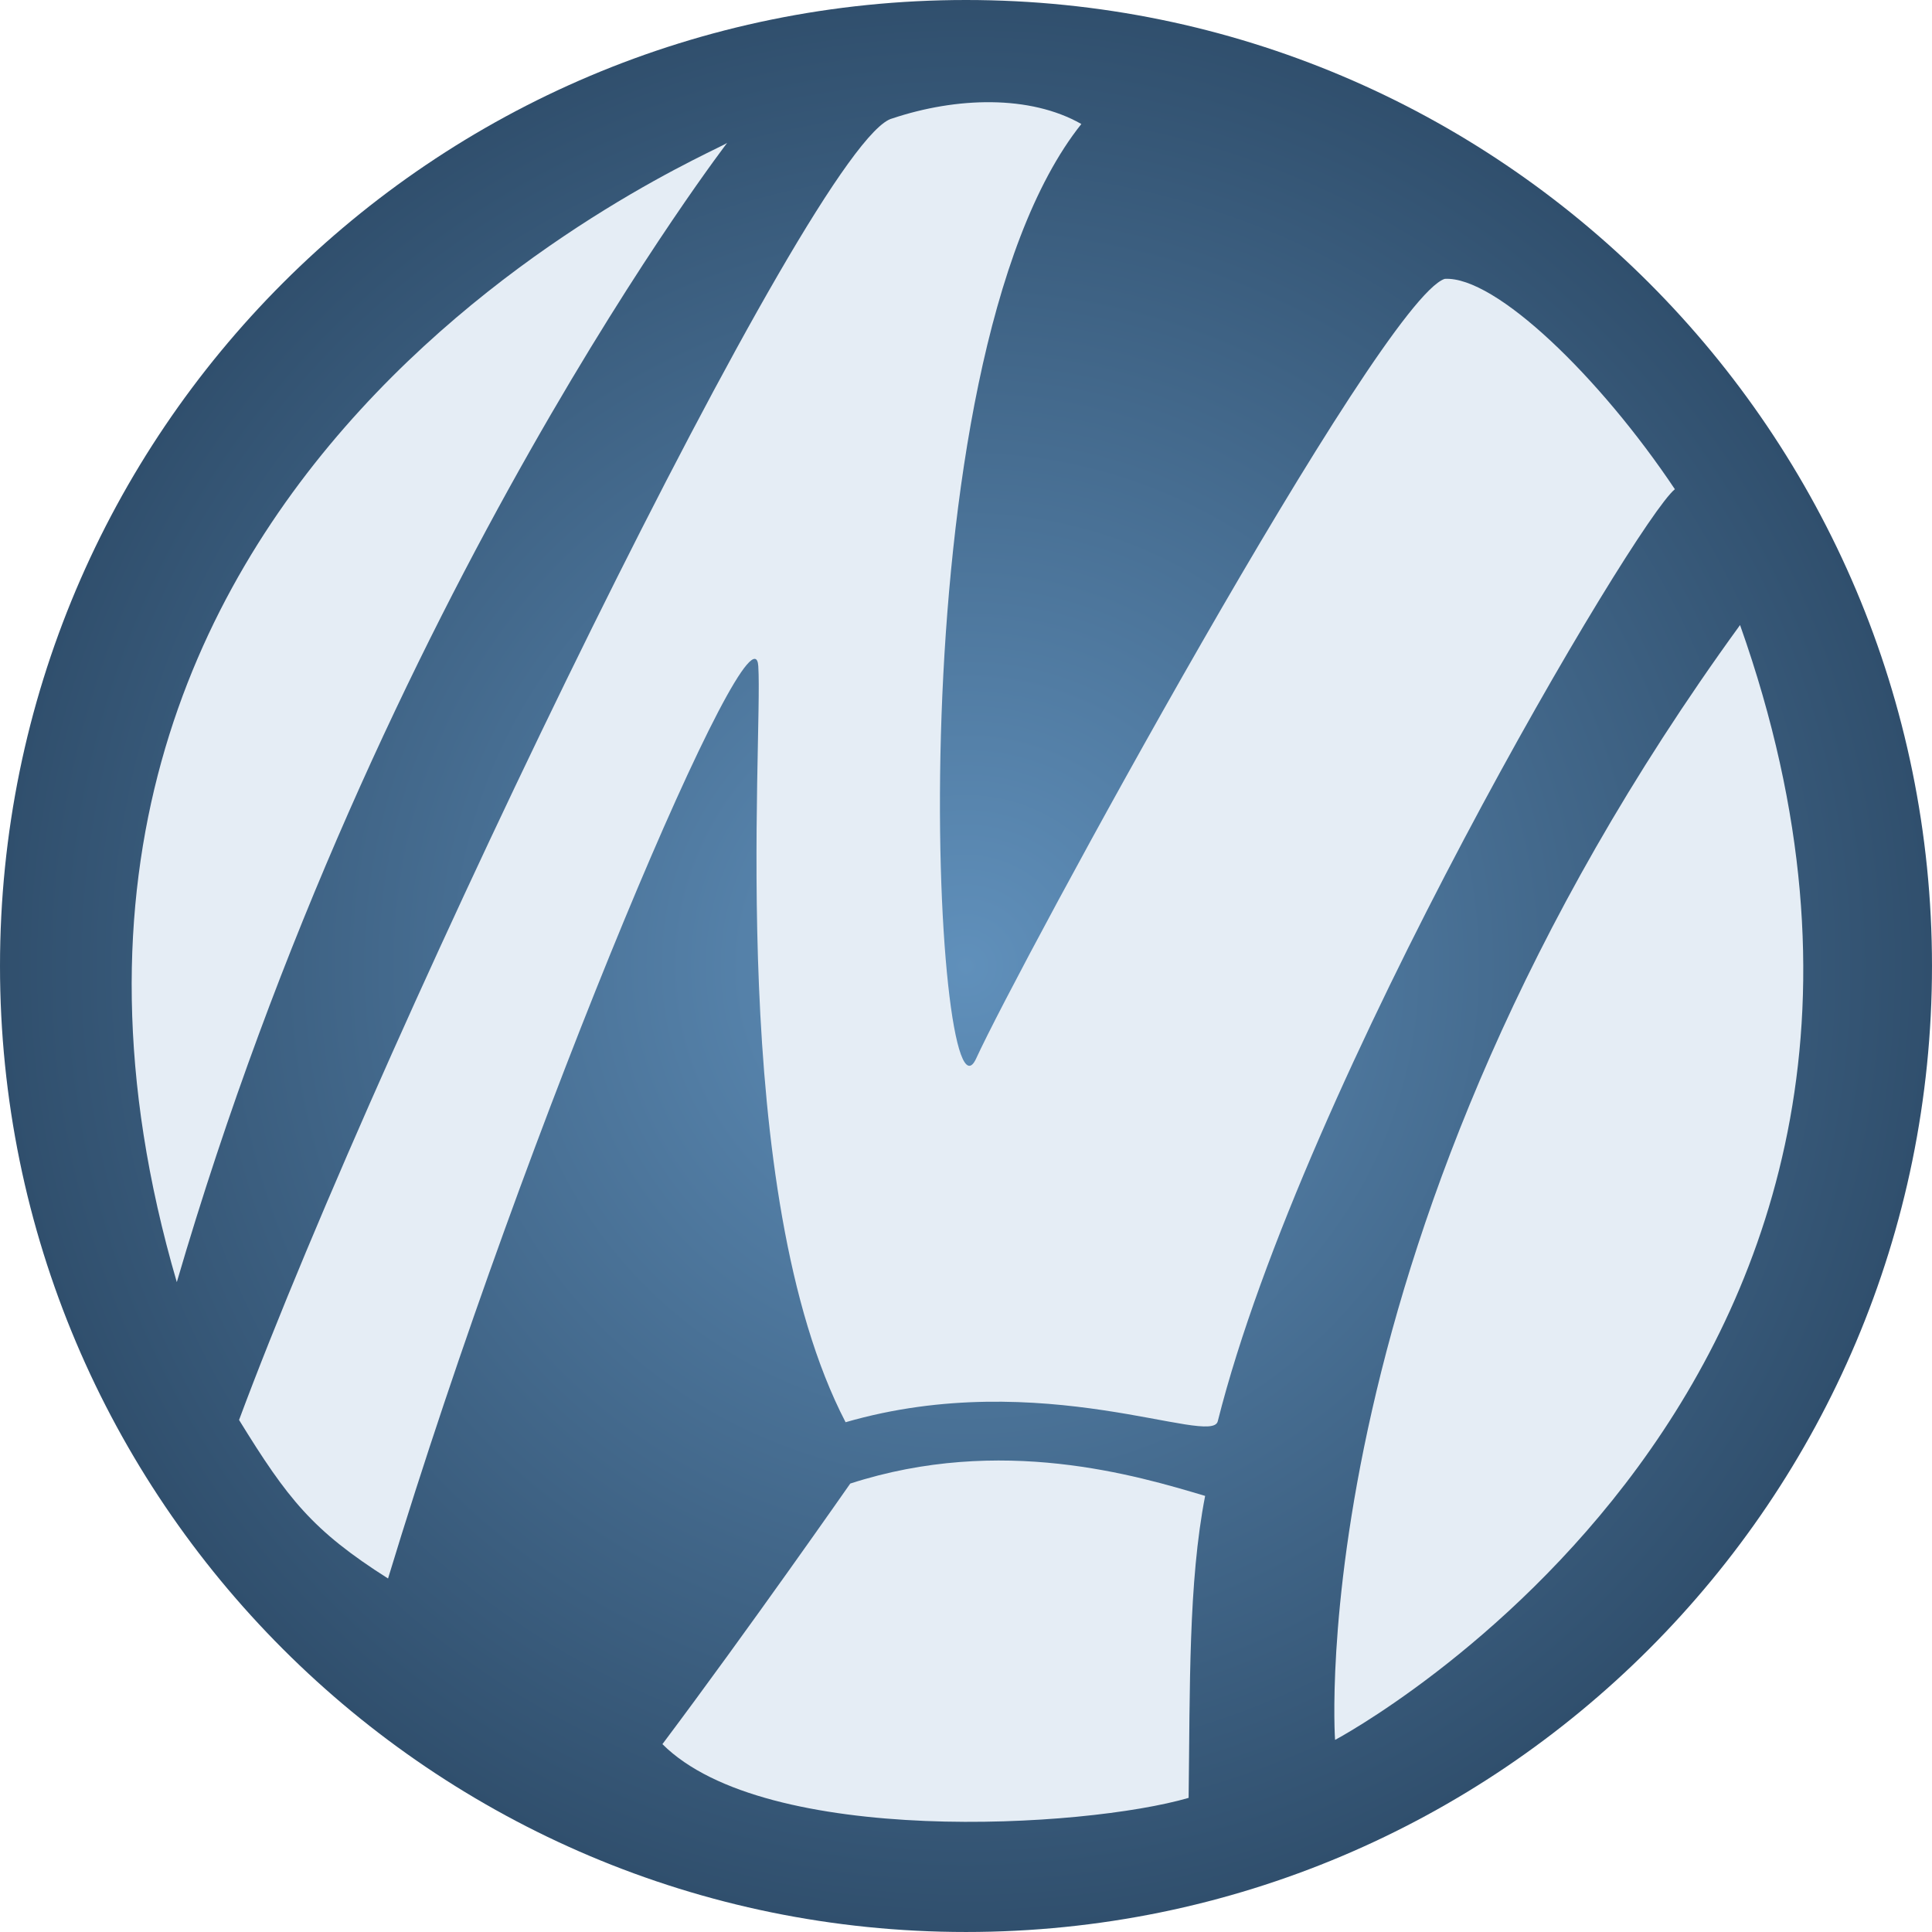
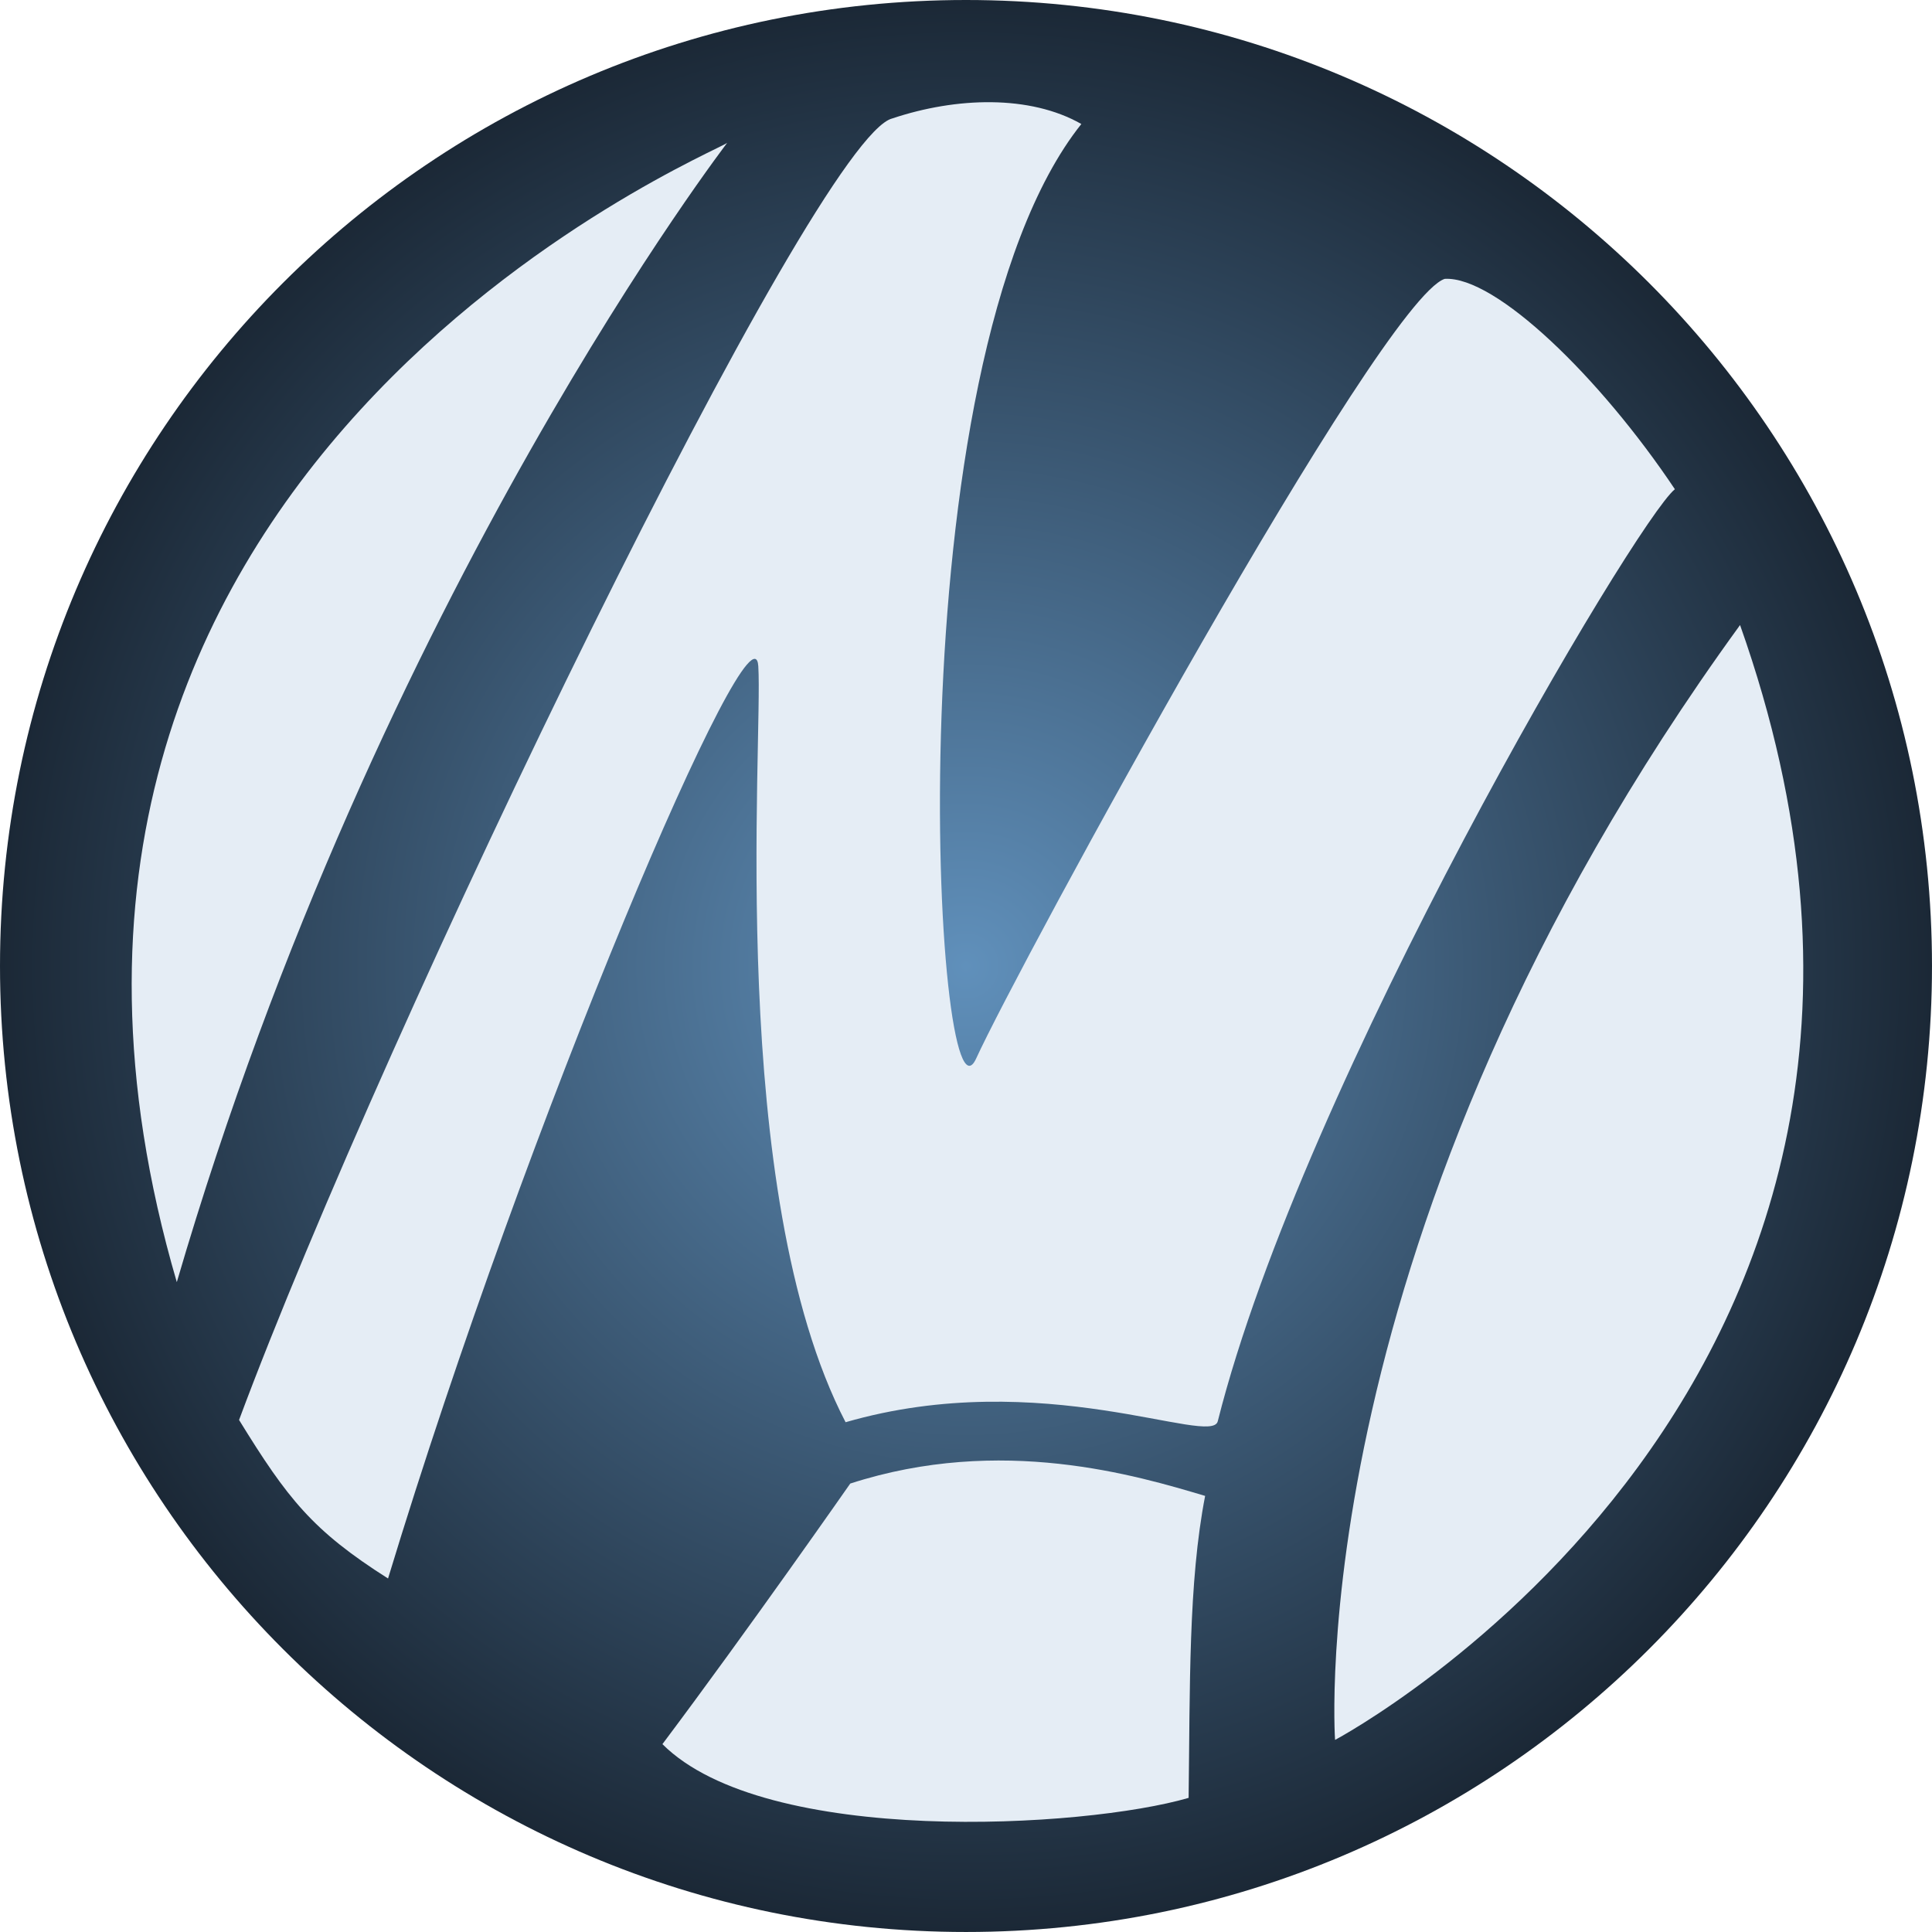
<svg xmlns="http://www.w3.org/2000/svg" xmlns:xlink="http://www.w3.org/1999/xlink" width="512" height="512" viewBox="0 0 135.467 135.467" version="1.1" id="svg5" xml:space="preserve">
  <defs id="defs2">
    <linearGradient id="linearGradient1">
      <stop style="stop-color:#6090bb;stop-opacity:1;" offset="0" id="stop1" />
-       <stop style="stop-color:#304f6d;stop-opacity:1;" offset="1" id="stop2" />
+       <stop style="stop-color:#1b2836;stop-opacity:1;" offset="1" id="stop2" />
    </linearGradient>
    <radialGradient xlink:href="#linearGradient1" id="radialGradient2" cx="133.258" cy="176.758" fx="133.258" fy="176.758" r="64.035" gradientUnits="userSpaceOnUse" gradientTransform="matrix(1.057755,0,0,1.057755,-7.696305,-10.20866)" />
  </defs>
  <g id="layer1" transform="translate(-65.52468,-109.0249)">
    <circle style="fill:url(#radialGradient2);stroke-width:0.5;stroke-linecap:round;stroke-linejoin:bevel" id="path1" cx="133.258" cy="176.758" r="67.733" />
    <path style="opacity:1;fill:#e5edf5;fill-opacity:1;stroke:none;stroke-width:0.386" d="m 125.142,213.049 c 0,0 -7.154,10.254 -13.17,18.27 7.226,7.218 29.616,5.892 36.896,3.768 0.101,-7.707 -0.022,-15.124 1.158,-21.173 -4.767,-1.419 -14.302,-4.294 -24.885,-0.865 z" id="path580" />
    <path style="opacity:1;fill:#e5edf5;fill-opacity:1;stroke:none;stroke-width:0.386" d="m 150.914,208.67 c 5.988,-23.784 29.311,-63.135 32.049,-65.342 -5.245,-7.845 -12.574,-14.961 -16.14,-14.75 -4.525,1.508 -29.918,48.238 -32.85,54.661 -2.933,6.424 -6.005,-48.733 7.373,-65.519 -3.603,-2.053 -8.764,-1.892 -13.253,-0.391 -5.422,1.322 -35.541,63.68 -45.806,91.26 3.406,5.529 5.143,7.751 10.446,11.116 9.845,-32.426 25.626,-69.252 25.961,-63.973 0.335,5.279 -2.246,36.899 6.121,53.016 13.771,-3.984 25.707,1.764 26.099,-0.08 z" id="path714" />
    <path style="opacity:1;fill:#e5edf5;fill-opacity:1;stroke:none;stroke-width:0.386" d="m 77.922,198.925 c 14.14,-48.37 39.043,-80.455 38.594,-79.889 -0.449,0.566 -55.298,22.757 -38.594,79.889 z" id="path812" />
    <path style="fill:#e5edf5;fill-opacity:1;stroke:none;stroke-width:0.386" d="m 159.136,231.023 c 0,0 -2.553,-35.576 28.397,-78.172 18.825,53.125 -28.397,78.172 -28.397,78.172 z" id="path355" />
  </g>
</svg>
